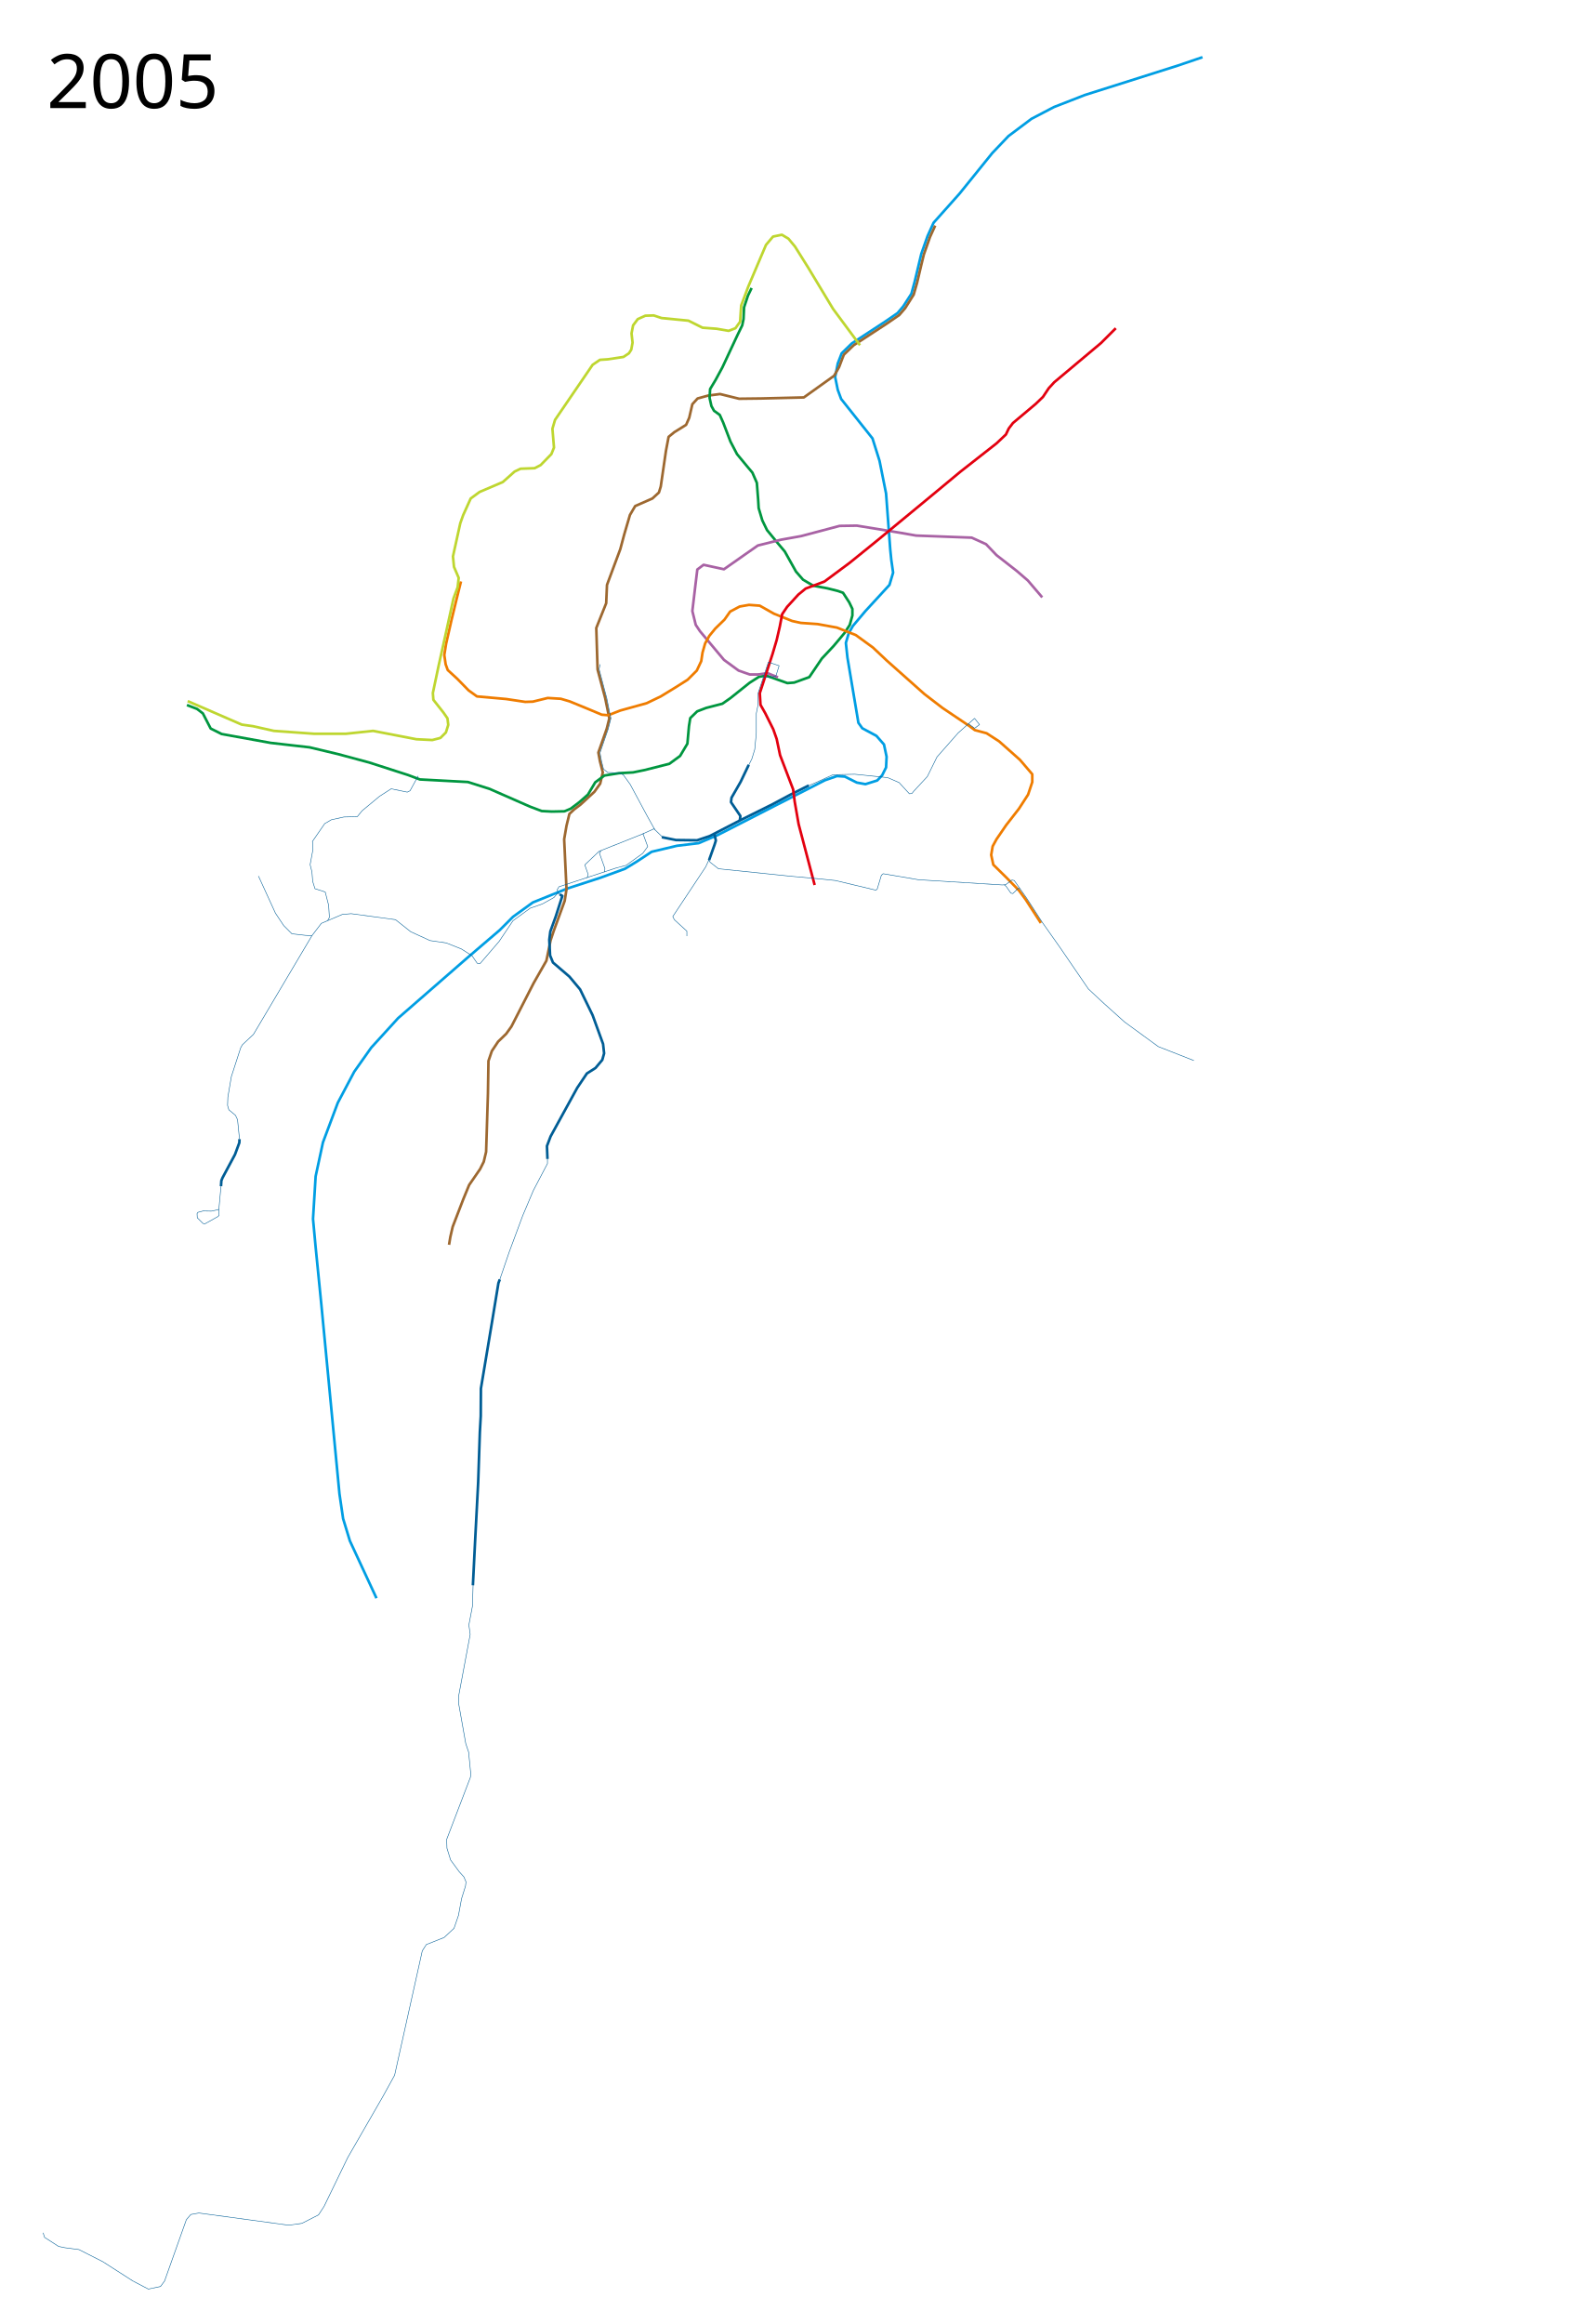
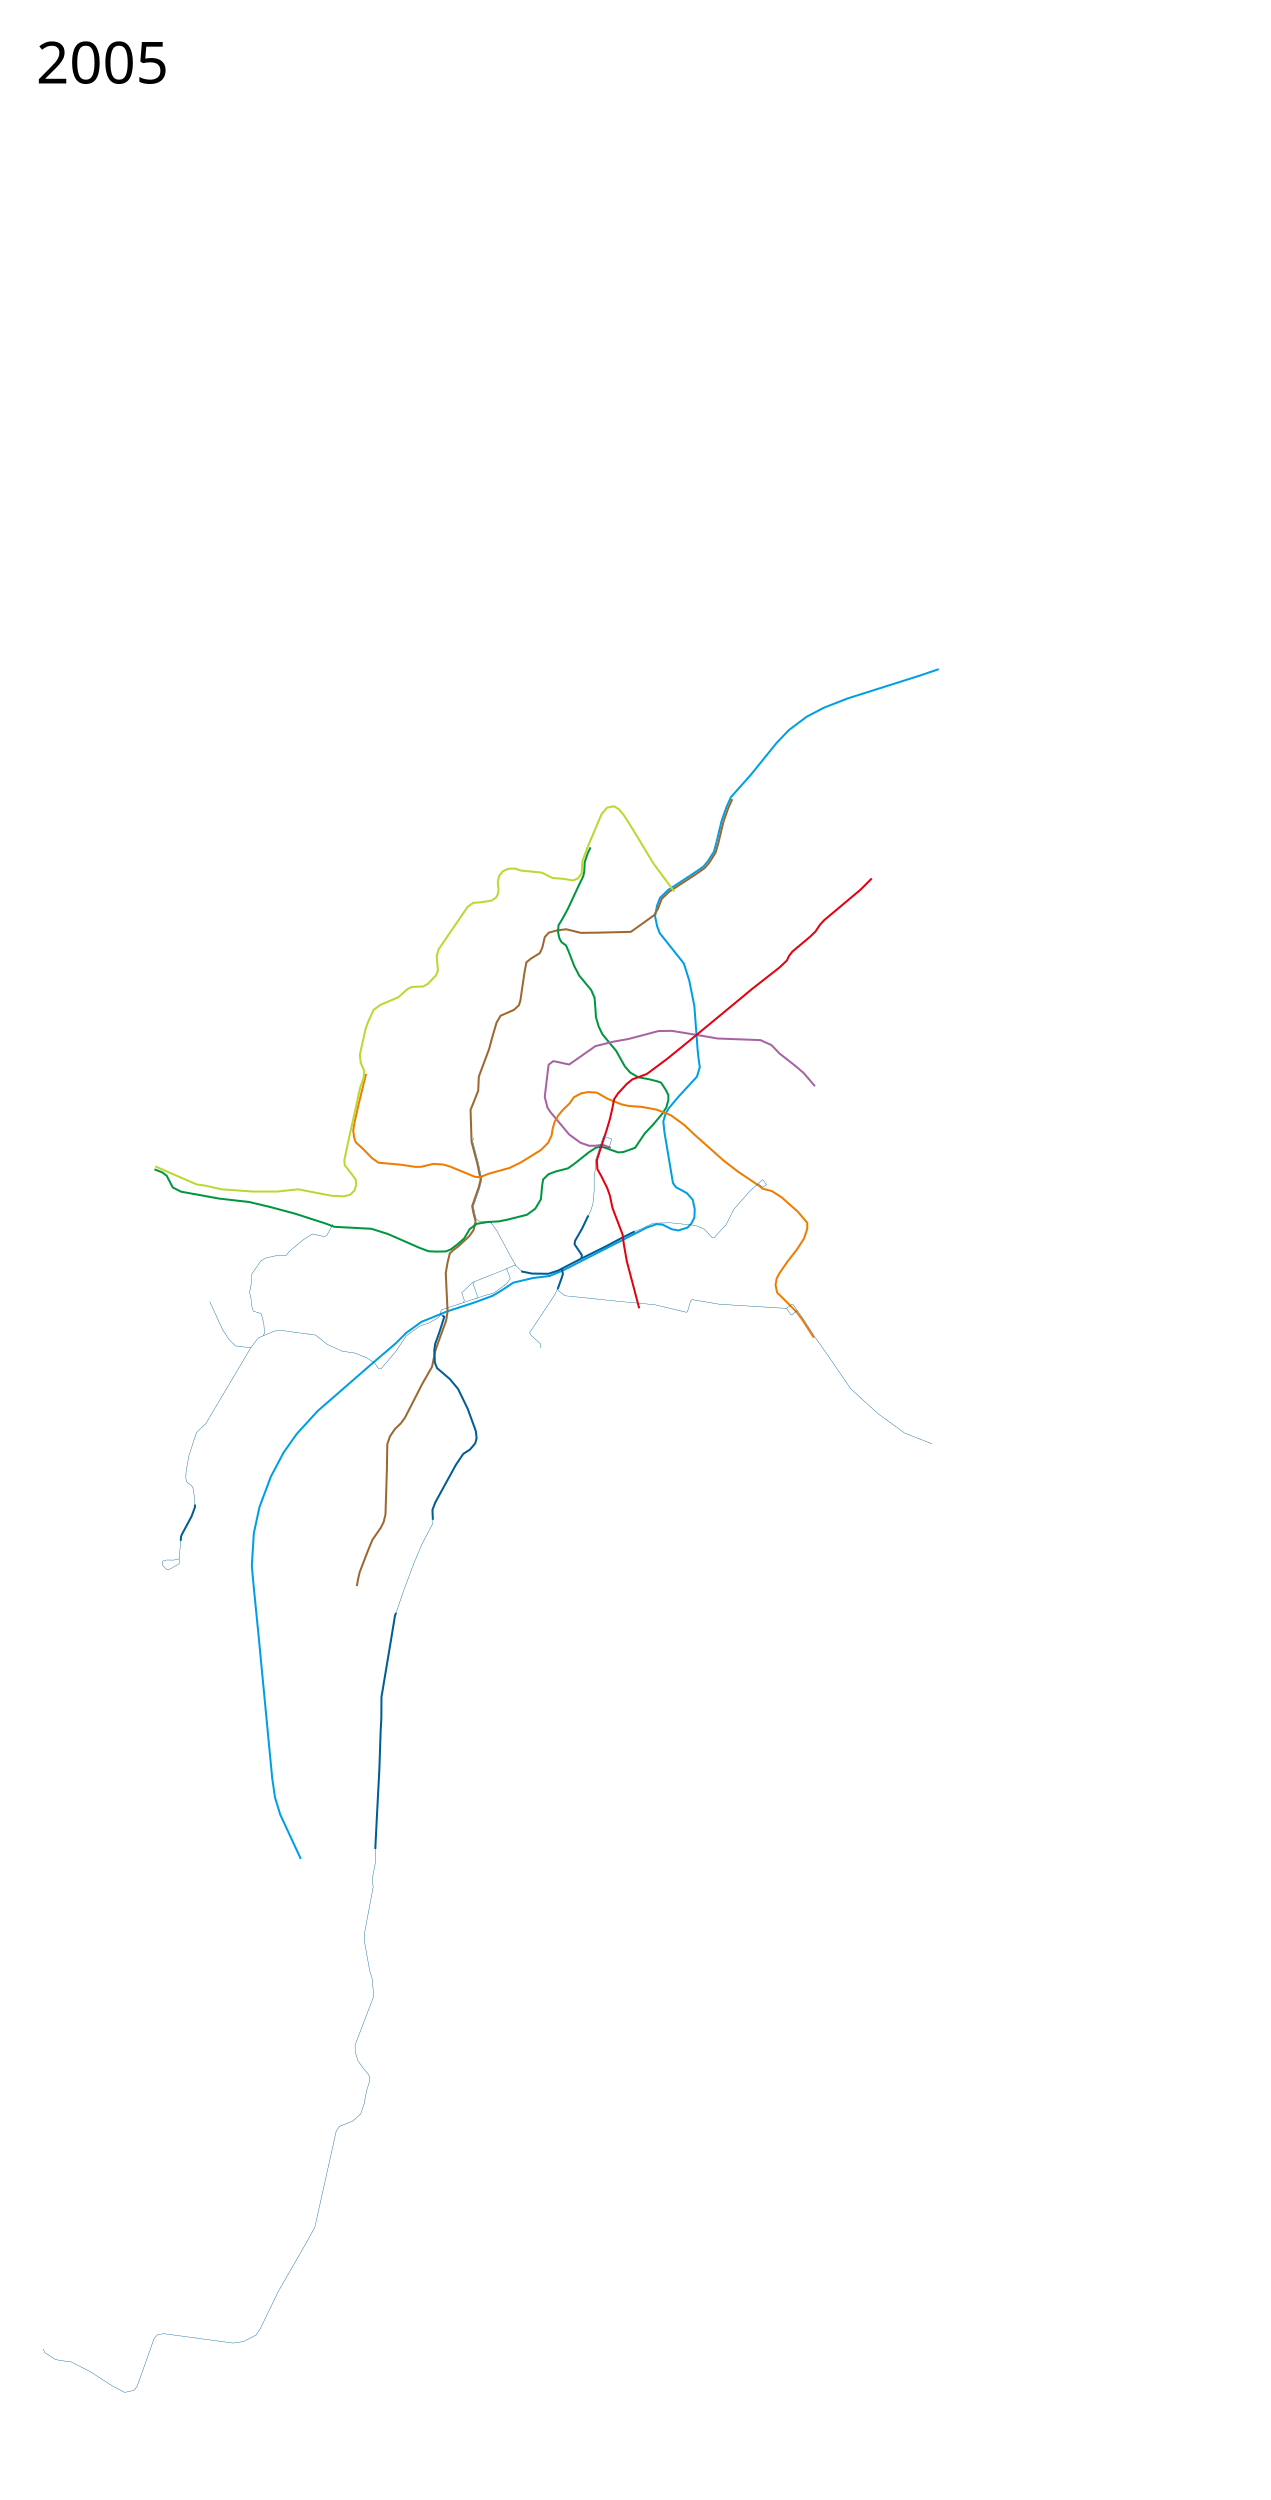
- <svg xmlns="http://www.w3.org/2000/svg" viewBox="-125, -25, 3050, 4450" width="3050" height="4450">
+ <svg xmlns="http://www.w3.org/2000/svg" viewBox="-150, -1575, 3150, 6200" width="3150" height="6200">
  <path d="M2178 84.5l-47 16-178.5 56.5-59 23-43 22.5-44 33-31 32.5-63 78-49.5 55.5-11.5 25.5-12 34-12.5 52.5-6.5 24-15.5 24-11 13-24 16.5-63.5 41.5-19.5 19-7.5 19.5-5 26 5 24.5 6.5 17.5 60 75.5 13.5 43L1572 920l8 107 2 20 3.5 24.5-7 23.5-46 50-24 28.5-8 14-5.5 18.5 3 28 21 125 7.5 10.5 27 14.5 14.5 16.5 5 23.5-1 20.5-7.5 15-9.5 10-22.5 7-16.5-3-23-11.5-15-1-23 8-99 50.5-106.5 54.5-36.5 15.5-41.5 5-48.5 11.5-28 18.5-23 14-46.5 17-64.5 21-65.5 26.5-38 27.5L832 1756l-62.5 53.5-132 115L586 1981l-32.5 46-31.5 59.5-28.5 76-14 65-5 81.5 5 54 11 110.5 34.658 362.11 6.946 47.236 12.967 42.606 50.942 109.755" fill="none" stroke="#009ee3" stroke-width="5" stroke-linejoin="round" />
  <path d="M1666.056 407l-9.92 21.807-11.82 33.583-5.6 23.043-7.41 31.354-6.431 22.429-16.285 25.841-11.34 13.136-23.626 16.307-63.627 41.535-18.828 18.068-2.68 6.727L1482 678l-9.5 16.5-58 41.5-82 2-42 .5-36.5-9-23 3-20 5.5-10 11-6 26-6 13.5-22.5 14-11 9-5 26.5-10 68.5-3.5 11.5-12.5 11.5-33 14.5-10 17-11 37.5-7.5 28-25.5 68.5-1.5 35-19 47.5 2.5 79.5 14.5 54.5 8 39-5 20-16 45.5 3 16.5 5.5 21.5-5 21.5-11 15.5-26.5 24.5-12.5 9.5-9 8.5-5.5 22.5-4.5 26 2 43 2.5 52.5-3.5 22.5-21 57.5-6 18-8 39-24.5 43-42.5 83-10 14-15.5 15-12 18-6.5 19-1 62.5-3.5 111.5-4.5 19-7 14-21 30.5-11.5 28-20 52-4.5 19.5-2.5 15" fill="none" stroke="#9d6830" stroke-width="5" stroke-linejoin="round" />
  <path d="M233 1325l19.5 7.5 11 8.5 15 29 21 10.5 94 17 74.5 8.5 54.5 13 59.5 16 74.5 24 22.614 8.475 91.991 4.922L812.5 1485.5l77.5 34 22.5 8.5 19.5 1 24-.5 12-5 16.5-12.5 16.5-14.5 14-23.5 17.5-13 28-4.5 27-1.5 22-4.5 47.5-12 20.5-15 14-23.5 3-33.5 2.5-15.5 13.176-12.855 17.324-6.645 31-8 15-10.5 37-29.5 18-11.5 13.5-2.5 41 14.5 13-1 29-10.5 24-35.5 22.5-24 21-25 10-15.5 5-18V1141l-6-12.5-12-18.5-10-3.5-20-5-27-5-19.5-11.5-13.5-15.5-21.5-38.5-13.5-16-20.5-25-9-18.5-7-23.5-1-16.5-2.5-32-8.5-19.5-10.5-12.5-19-23-12.5-24-14-36.5-6.5-14.5-11-8-5-9-3.5-15.5 1-17 10.5-17.5 13-24 28.5-61 9.5-19.5 2.5-12 1-22.5 7.5-22.5 7-14.5" fill="none" stroke="#00963f" stroke-width="5" stroke-linejoin="round" />
  <path d="M1365 1272l-20-8-18.5 2.5H1311l-21.5-7.5-28-20.5-46-55-8-12-6.5-26.5 5.5-46.5 4-33 12-9 39 8.5 43.5-30.5 21.5-15 44-11 39-7 41.5-11 32-8.5 33-.5 40 6.5 45 7.5 28.5 5 106.5 4 27.5 12.5 20 21 38.5 30 21.5 18.5 27.538 32.259" fill="none" stroke="#a862a4" stroke-width="5" stroke-linejoin="round" />
  <path d="M1424 1479l-34 17-35.5 19-60.5 30-60 31-24 8-40.5-.5-27-5.5" fill="none" stroke="#005d95" stroke-width="5" stroke-linejoin="round" />
  <path d="M1243 1571l3 13.5-2.5 8-10.5 29.5M1292 1545.5l1-8-18-26.5 1-8.5 17.5-30.5 15.5-32.5" fill="none" stroke="#005d95" stroke-width="5" stroke-linejoin="round" />
  <path d="M950.5 1690l-5.5-3.5-3-7.5 3.5-6 109.5-36 19-5 32-23 9.5-13-9-24.5 21-9.5 16.5 16" fill="none" stroke="#005d95" stroke-width="1px" stroke-linejoin="round" />
  <path d="M1108 1571l-85.5 34-27.5 26 6.5 18.5-2 6.5" fill="none" stroke="#005d95" stroke-width="1px" stroke-linejoin="round" />
  <path d="M1026.5 1604l-3.5 4.5 10.5 29.5-.5 7M943.5 1684.5l-7.5 9-22.5 12.5-23 8-33 24-26.5 39.5-36.5 42.5-5.5-.5-10-14.5-20.5-13-29-11.5-31-4.5-37-17-29-23-85-11.5-17 1.5-40 17-18 23.5-12.5-.5-26-3-15.5-15.5-16-24-32.5-71M1234.5 1617.5l-8 17.5-63 95 3 6 24 22v9.5" fill="none" stroke="#005d95" stroke-width="1px" stroke-linejoin="round" />
-   <text x="-35.547" y="181.961" style="line-height:125%;-inkscape-font-specification:Sans" font-size="144px" font-weight="400" letter-spacing="0" word-spacing="0" font-family="Sans">
-     <tspan x="-35.547" y="181.961">2005</tspan>
+   <text x="-60.547" y="-1368.039" style="line-height:125%;-inkscape-font-specification:Sans" font-size="144px" font-weight="400" letter-spacing="0" word-spacing="0" font-family="Sans">
+     <tspan x="-60.547" y="-1368.039">2005</tspan>
  </text>
  <path d="M923.5 2193.091v9.91l-27 51.5L876 2303l-26 70-20.5 60-6.5 41.5-26.61 158.301-.655 54.36L788 2864l-6.5 129.5-1 36.5v17l-7.5 39.5 2.5 18-22 117.5v15.5l13.5 76 5.5 16.5 4 40.5-.5 7.5-45.5 119 .5 17 7 22.5 16.5 22.5 9 10 4 9.5-1 8-7.5 24-5.932 32.055-8.485 24.749-19.092 17.677-33.94 13.435-7.78 12.021-53.032 238.295-22.628 41.012-67.175 116.673-45.255 93.338-10.606 16.263-31.82 16.264-25.456 3.535-171.827-23.334-15.556 2.828-8.485 9.9-41.72 117.38-7.778 10.606-23.334 4.95-29.699-15.556-57.275-36.77-45.962-23.334-26.87-3.536-12.021-2.475-26.87-17.324-2.829-8.839" fill="none" stroke="#005d95" stroke-linejoin="round" />
  <path d="M947 1687.5l5 3-12.5 39-10.5 29-2 16 1.5 30 5.5 13.5 31.5 27 20.5 24.5 24 49.5 20 55 2 18-3.5 12.5-13 15.5-16.5 10.5-18.5 27.5-51 93-7 18.5 1 24.652M780.702 3010.451l4.34-86.798 5.786-110.812 3.183-95.19 1.736-31.246.29-52.658 21.699-129.908 11.862-72.043 2.604-6.943M298.248 2246.337l.724-10.705 2.17-5.352 23.87-44.557 8.39-22.712.29-6.8" fill="none" stroke="#005d95" stroke-width="5" stroke-linejoin="round" />
  <path d="M298.248 2246.337l-4.05 43.978.434 11.573-2.025 2.46-25.172 14.032-3.616-.723-10.995-10.85-.434-7.957 1.591-2.459 9.982-2.604 15.913.29 12.875-2.75 1.592-1.301M333.691 2156.212l-3.761-37.179-3.906-8.39-12.73-10.56-2.46-8.391.579-15.913 6.654-39.204 17.794-54.972 3.327-6.076 21.266-19.964L472.5 1766.5M502.658 1737.555l3.183-5.93-1.447-23.147-6.51-25.46-19.674-6.366-4.34-13.888-1.446-18.227-3.472-13.888 5.497-29.656-1.013-14.9 23.436-33.996 12.73-7.378 24.159-5.353 25.46-.579 9.404-11.428 33.273-27.63 22.278-14.322 30.813 6.365 5.353-2.604 15.479-28.354" fill="none" stroke="#005d95" stroke-linejoin="round" />
  <path d="M757.852 1088.364l-8.705 35.08-9.545 39.26-10.16 44.672-3.526 21.803 2.595 17.779L732.5 1258l18.5 17 21.5 22 16 11.5 56 5 36.5 5.5 14.5-.5 28.5-7 25 1.5 17 5 36.5 15 25 10.5 12.5 1 23-9 50.5-14 27-13 27-16.5 24.5-15.5 17.5-17.5 8.5-18 2.5-16.5 5-17.5 8-14.5 11.5-14 17.5-17 10.829-15.41 18.272-9.704 17.899-3.136 20.58 1.5 27.193 15.353 34.968 14.024 16.51 3.603 32.18 2.26 36.993 6.74L1514 1191l33 24 26.5 25 72 64 34.5 26.5 50.5 34 11.5 8.5 22.5 6 24 15.5 40 35.5 23.5 27.5v15l-8 24-17.5 27-24.5 31.5-18.5 27-7.364 13.522-2.786 16.556 4.016 18.636 25.02 24.605L1826.5 1680l13.033 17.705 28.887 44.625" fill="none" stroke="#ef7c00" stroke-width="5" stroke-linejoin="round" />
  <path d="M2012 603.5l-28 28-43.5 36.5-46.5 39-10.5 11.5-11 16.5-14 13.5L1815 785l-8 10.5-5.5 11.5-18 17-69.5 54.5-53 44-106 87.5-52.5 42.5-48.5 36-36 13.5-14 11.5-21.5 23.5-9.5 14-4.5 23.5-6 26-8 27-24.33 74.728 1.33 22.364 9 15.908 15.5 31 6.5 18.5 6.5 31 25 65.5 3 23.5 7.5 43 30.736 116.617" fill="none" stroke="#e3000f" stroke-width="5" stroke-linejoin="round" />
  <path d="M1129 1563.5l-14.5-26-32.5-60.5-13-18-6.651-3.802-23.485-1.084-8.036-6.563-3.794-15.14-2.887-15.921 15.49-44.89 5.475-21.243-2.469-10.871-5.445-27.32-14.804-55.852 1.958-9.246M1308 1442l7-14 5.5-18 3-31.5V1341l3.5-17.5.023-21.511 10.068-30.5 9.49-28.65 7.92 2.661 12.654 4.2-6.11 19.676-5.545 1.624-18.41.49M1421 1480.5l16.871-7.225 32.321-14.82 41.808-.955 63 6.5 22 9.5 19.707 21.47 4.918-.708L1625 1490l26-28 18.5-37.5 40.5-46 31.5-28 9.5 12-9.5 7-12-9M1232 1621l3 5 16 12.5 140 14.5 55 5 29 3 77.5 18.5 2.5-2 8-26.5 3.5-3 67.5 11.5 160.5 10 6.5-.5 12.045-8.965 4.455.965 24.09 34.296 29.294 45.374L1906 1790.5l53.534 78.224 29.606 27.575 39.766 35.702 64.437 47.022 68.143 26.75" fill="none" stroke="#005d95" stroke-width="1px" stroke-linejoin="round" />
  <path d="M1798.5 1669.5l3.397 2.522 9.069 13.103 3.772.898 10.318-9.909 3.352.67" fill="none" stroke="#005d95" stroke-width="1px" stroke-linejoin="round" />
  <path d="M1522 636l-51.5-69.5-47-78-26-41.5-12.5-15-12.5-7.5-17 3.5-13.5 16-34 80-13.5 36-1 15-1 16-9 12.5-13 5-23-4-27-2-27-13.5-51.5-5-15-5-16 .5-14.5 6.5-9 12-3 15.5 2 17.5-2.5 13.5-4.5 7-10.5 7-30 4.5-15 1-14 9.5L938 779l-5 17 3 36-5 12.5-20.5 21-11.5 6-27 1-11.5 5.5-22.5 20-44.5 19-17 12.5-14.5 32-5.5 15.5-14 63.5 2 20 9 21-2 18-8 21.5-13.5 61.5-15 67.5-11 52 1 13 19 24 8 11.5 1.5 12.5-4.5 14.5-10.5 10.5-15.5 4-30.5-1.5-83-16-52 5.5h-61l-77-5.5-40-9-21.5-3-103.5-45" fill="none" stroke="#bed630" stroke-width="5" stroke-linejoin="round" />
+   <text x="-35.647" y="7347.95" style="line-height:125%;-inkscape-font-specification:Sans" font-weight="400" font-size="144px" font-family="Sans" letter-spacing="0" word-spacing="0" />
</svg>
